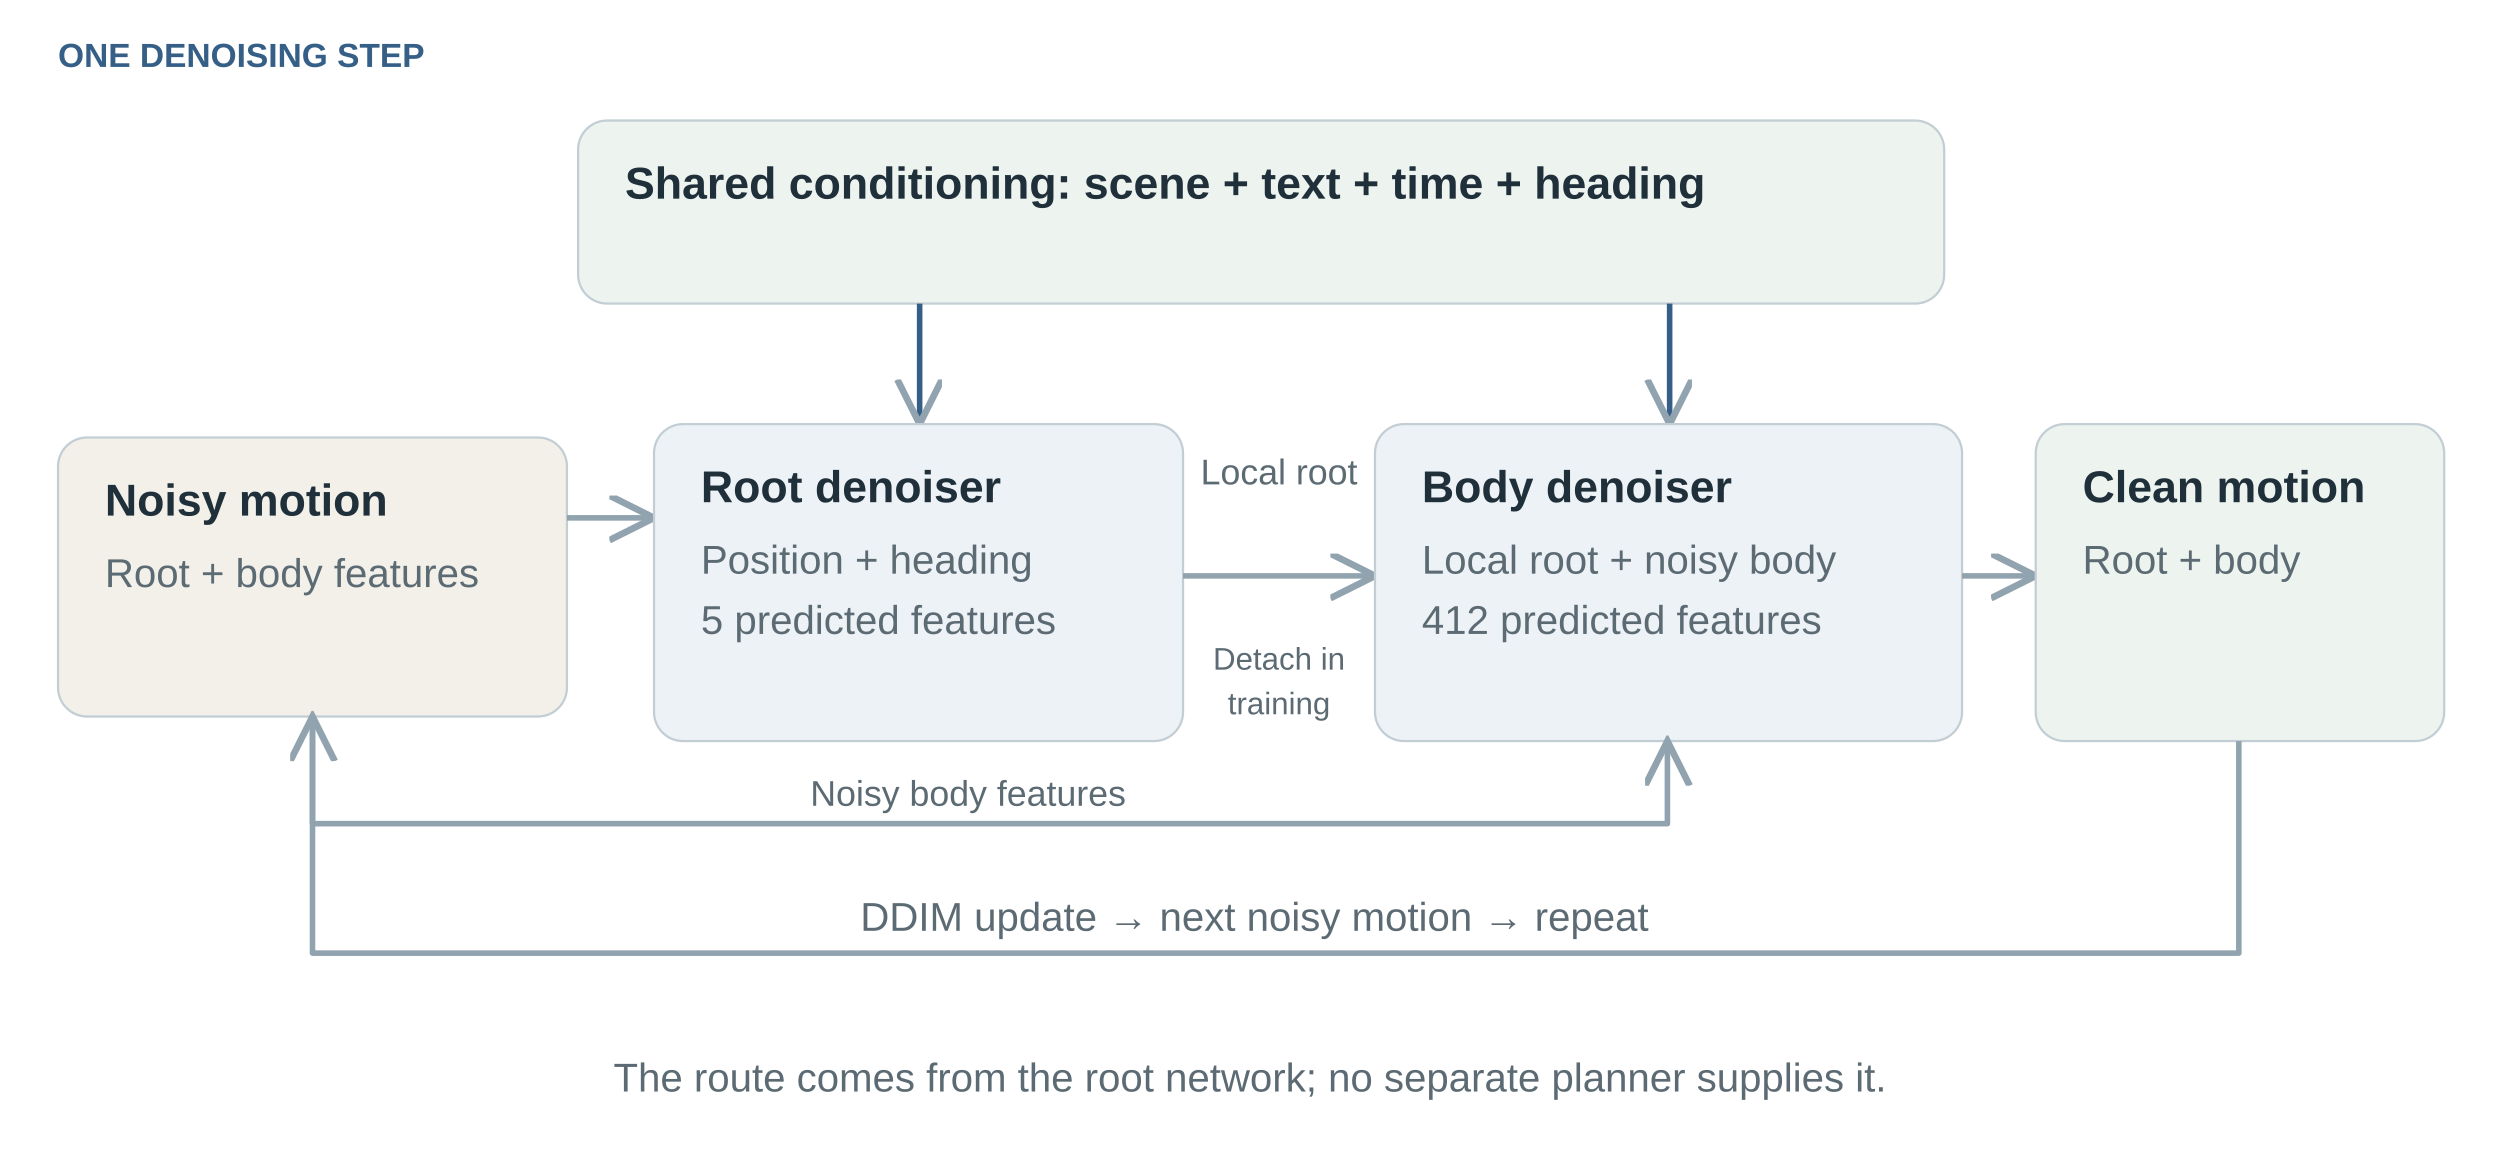
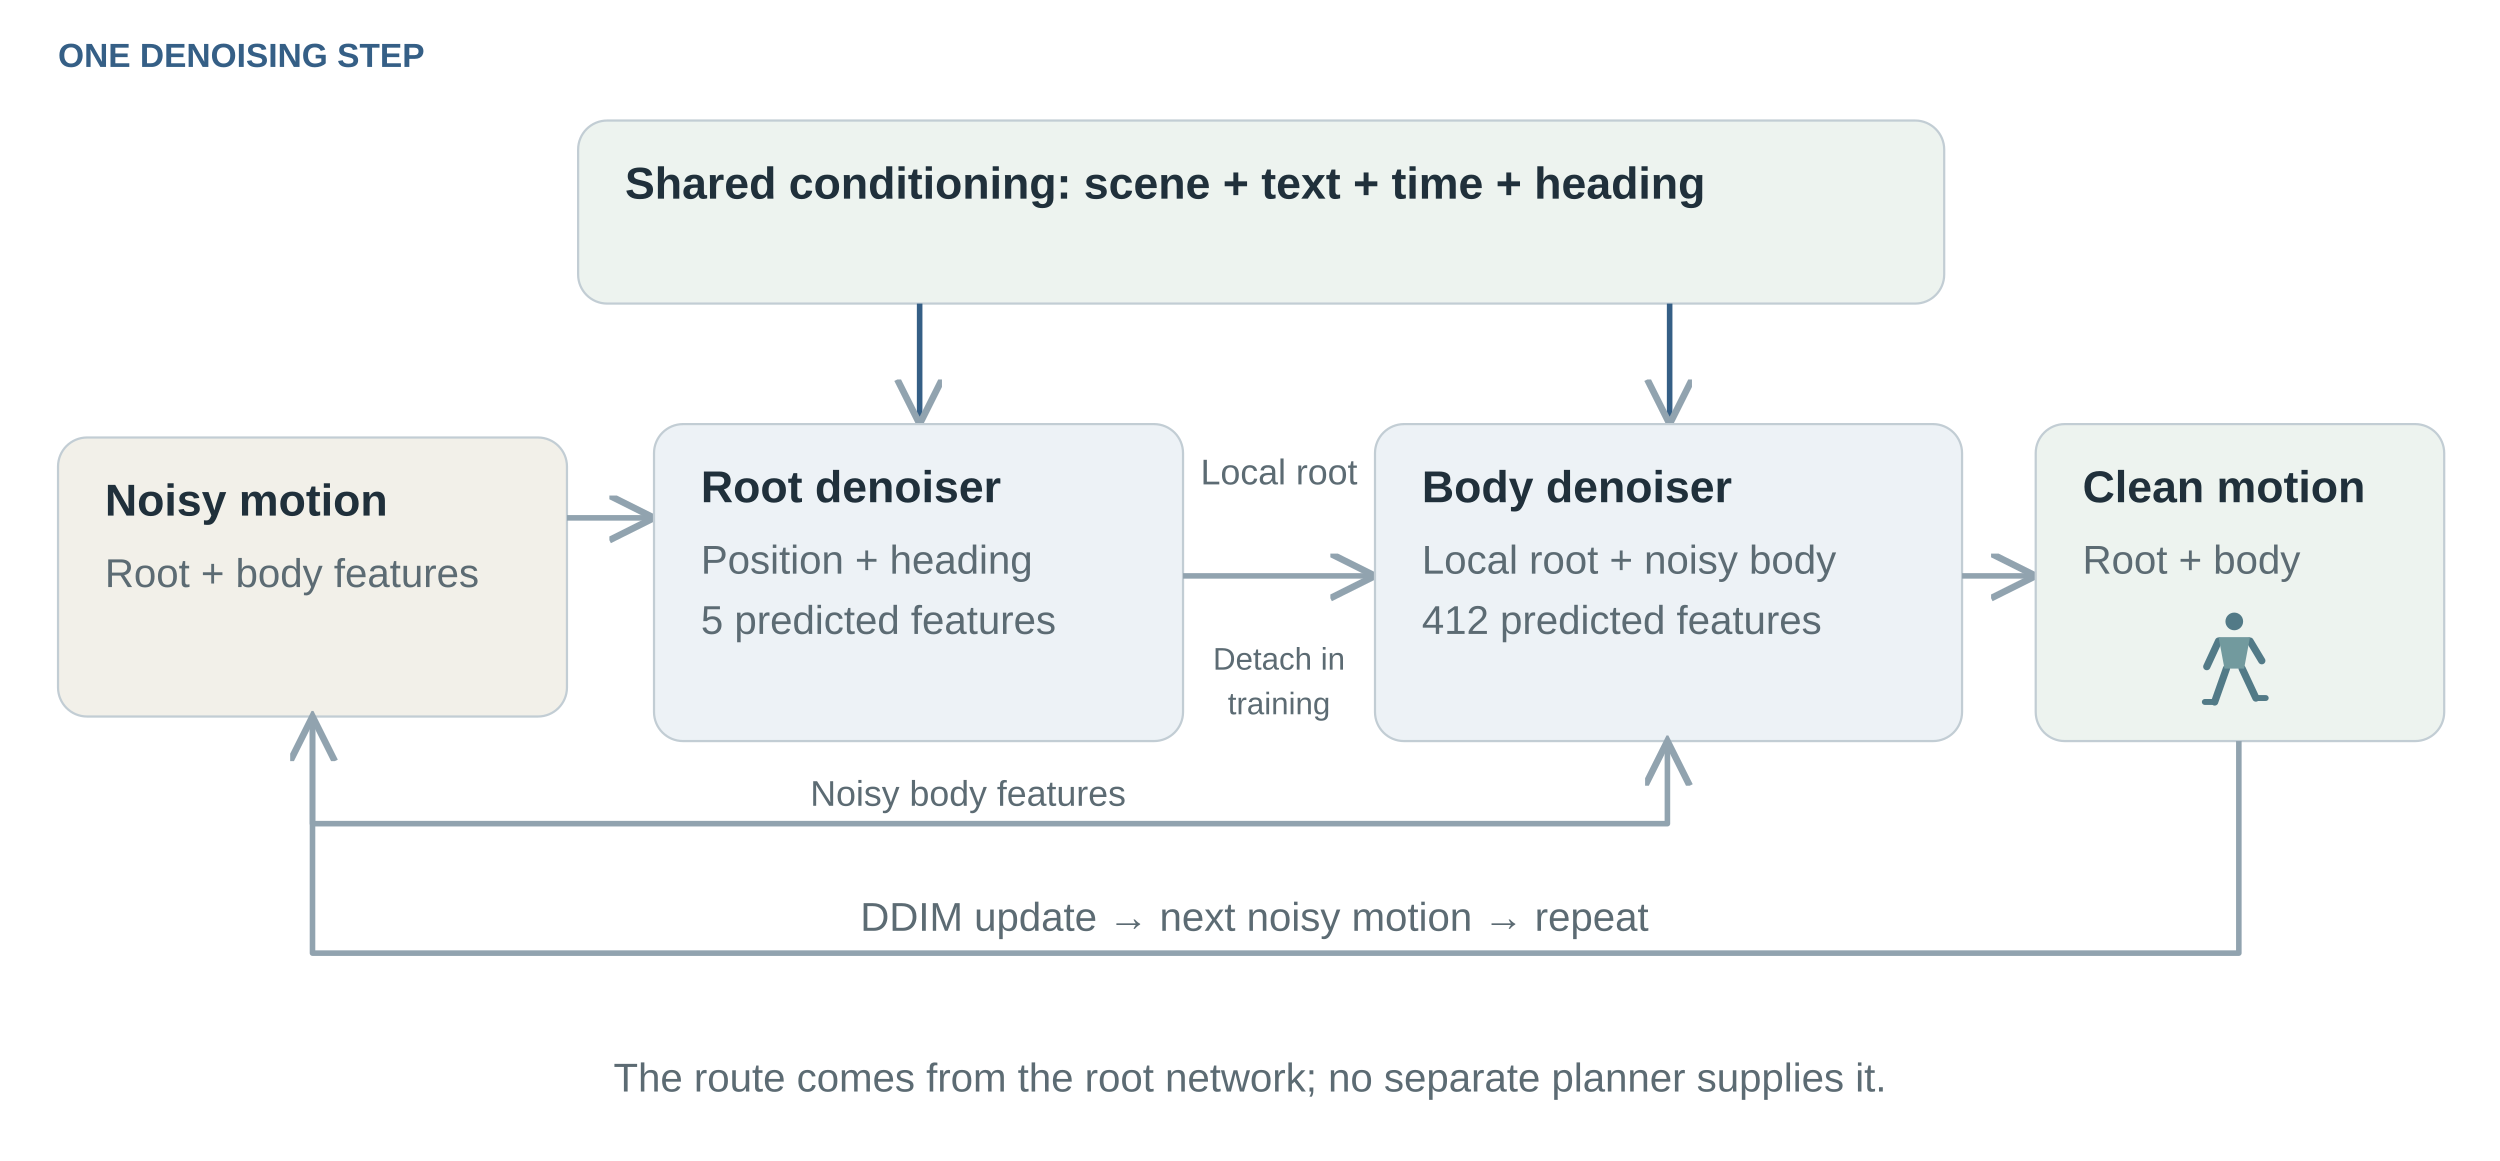
<svg xmlns="http://www.w3.org/2000/svg" width="1120" height="520" viewBox="0 0 1120 520" role="img" aria-labelledby="title desc">
  <defs>
    <marker id="arrow" markerWidth="9" markerHeight="9" refX="8" refY="4" orient="auto">
      <path d="M0 0 L8 4 L0 8" fill="none" stroke="#91a3af" stroke-width="1.2" />
    </marker>
  </defs>
  <g font-family="Arial, Helvetica, sans-serif">
    <text x="26" y="30" font-size="15" fill="#355f86" font-weight="600" text-anchor="start">ONE DENOISING STEP</text>
    <rect x="259" y="54" width="612" height="82" rx="13" fill="#edf3ef" stroke="#c2cdd4" />
    <text x="280" y="89" font-size="20" fill="#20303b" font-weight="600" text-anchor="start">Shared conditioning: scene + text + time + heading</text>
    <polyline points="412,136 412,190" fill="none" stroke="#355f86" stroke-width="2.5" stroke-linejoin="round" marker-end="url(#arrow)" />
    <polyline points="748,136 748,190" fill="none" stroke="#355f86" stroke-width="2.5" stroke-linejoin="round" marker-end="url(#arrow)" />
    <rect x="26" y="196" width="228" height="125" rx="13" fill="#f2f0e9" stroke="#c2cdd4" />
    <text x="47" y="231" font-size="20" fill="#20303b" font-weight="600" text-anchor="start">Noisy motion</text>
    <text x="47" y="263" font-size="18" fill="#5c6b73" font-weight="400" text-anchor="start">Root + body features</text>
    <polyline points="254,232 293,232" fill="none" stroke="#91a3af" stroke-width="2.5" stroke-linejoin="round" marker-end="url(#arrow)" />
    <rect x="293" y="190" width="237" height="142" rx="13" fill="#edf2f6" stroke="#c2cdd4" />
    <text x="314" y="225" font-size="20" fill="#20303b" font-weight="600" text-anchor="start">Root denoiser</text>
    <text x="314" y="257" font-size="18" fill="#5c6b73" font-weight="400" text-anchor="start">Position + heading</text>
    <text x="314" y="284" font-size="18" fill="#5c6b73" font-weight="400" text-anchor="start">5 predicted features</text>
    <polyline points="530,258 616,258" fill="none" stroke="#91a3af" stroke-width="2.5" stroke-linejoin="round" marker-end="url(#arrow)" />
    <text x="573" y="217" font-size="16" fill="#5c6b73" font-weight="400" text-anchor="middle">Local root</text>
    <text x="573" y="300" font-size="14" fill="#5c6b73" font-weight="400" text-anchor="middle">Detach in</text>
    <text x="573" y="320" font-size="14" fill="#5c6b73" font-weight="400" text-anchor="middle">training</text>
    <rect x="616" y="190" width="263" height="142" rx="13" fill="#edf2f6" stroke="#c2cdd4" />
    <text x="637" y="225" font-size="20" fill="#20303b" font-weight="600" text-anchor="start">Body denoiser</text>
    <text x="637" y="257" font-size="18" fill="#5c6b73" font-weight="400" text-anchor="start">Local root + noisy body</text>
    <text x="637" y="284" font-size="18" fill="#5c6b73" font-weight="400" text-anchor="start">412 predicted features</text>
    <polyline points="140,321 140,369 747,369 747,332" fill="none" stroke="#91a3af" stroke-width="2.5" stroke-linejoin="round" marker-end="url(#arrow)" />
    <text x="363" y="361" font-size="16" fill="#5c6b73" font-weight="400" text-anchor="start">Noisy body features</text>
    <polyline points="879,258 912,258" fill="none" stroke="#91a3af" stroke-width="2.5" stroke-linejoin="round" marker-end="url(#arrow)" />
    <rect x="912" y="190" width="183" height="142" rx="13" fill="#edf3ef" stroke="#c2cdd4" />
    <text x="933" y="225" font-size="20" fill="#20303b" font-weight="600" text-anchor="start">Clean motion</text>
    <text x="933" y="257" font-size="18" fill="#5c6b73" font-weight="400" text-anchor="start">Root + body</text>
+     <g transform="translate(986 274) scale(0.88)">
+       <circle cx="17" cy="5" r="4.5" fill="#527a87" />
+       <path d="M9 15 3 28 M25 15 31 25 M13 29 7 46 M21 29 28 44" fill="none" stroke="#527a87" stroke-width="3.7" stroke-linecap="round" />
+       <path d="M9 13H25L22 29H12Z" fill="#729a9e" />
+       <path d="M7 46H2 M28 44H33" stroke="#527a87" stroke-width="3" stroke-linecap="round" />
+     </g>
    <polyline points="1003,332 1003,427 140,427 140,321" fill="none" stroke="#91a3af" stroke-width="2.5" stroke-linejoin="round" marker-end="url(#arrow)" />
    <text x="562" y="417" font-size="18" fill="#5c6b73" font-weight="400" text-anchor="middle">DDIM update → next noisy motion → repeat</text>
    <text x="560" y="489" font-size="18" fill="#5c6b73" font-weight="400" text-anchor="middle">The route comes from the root network; no separate planner supplies it.</text>
  </g>
</svg>
